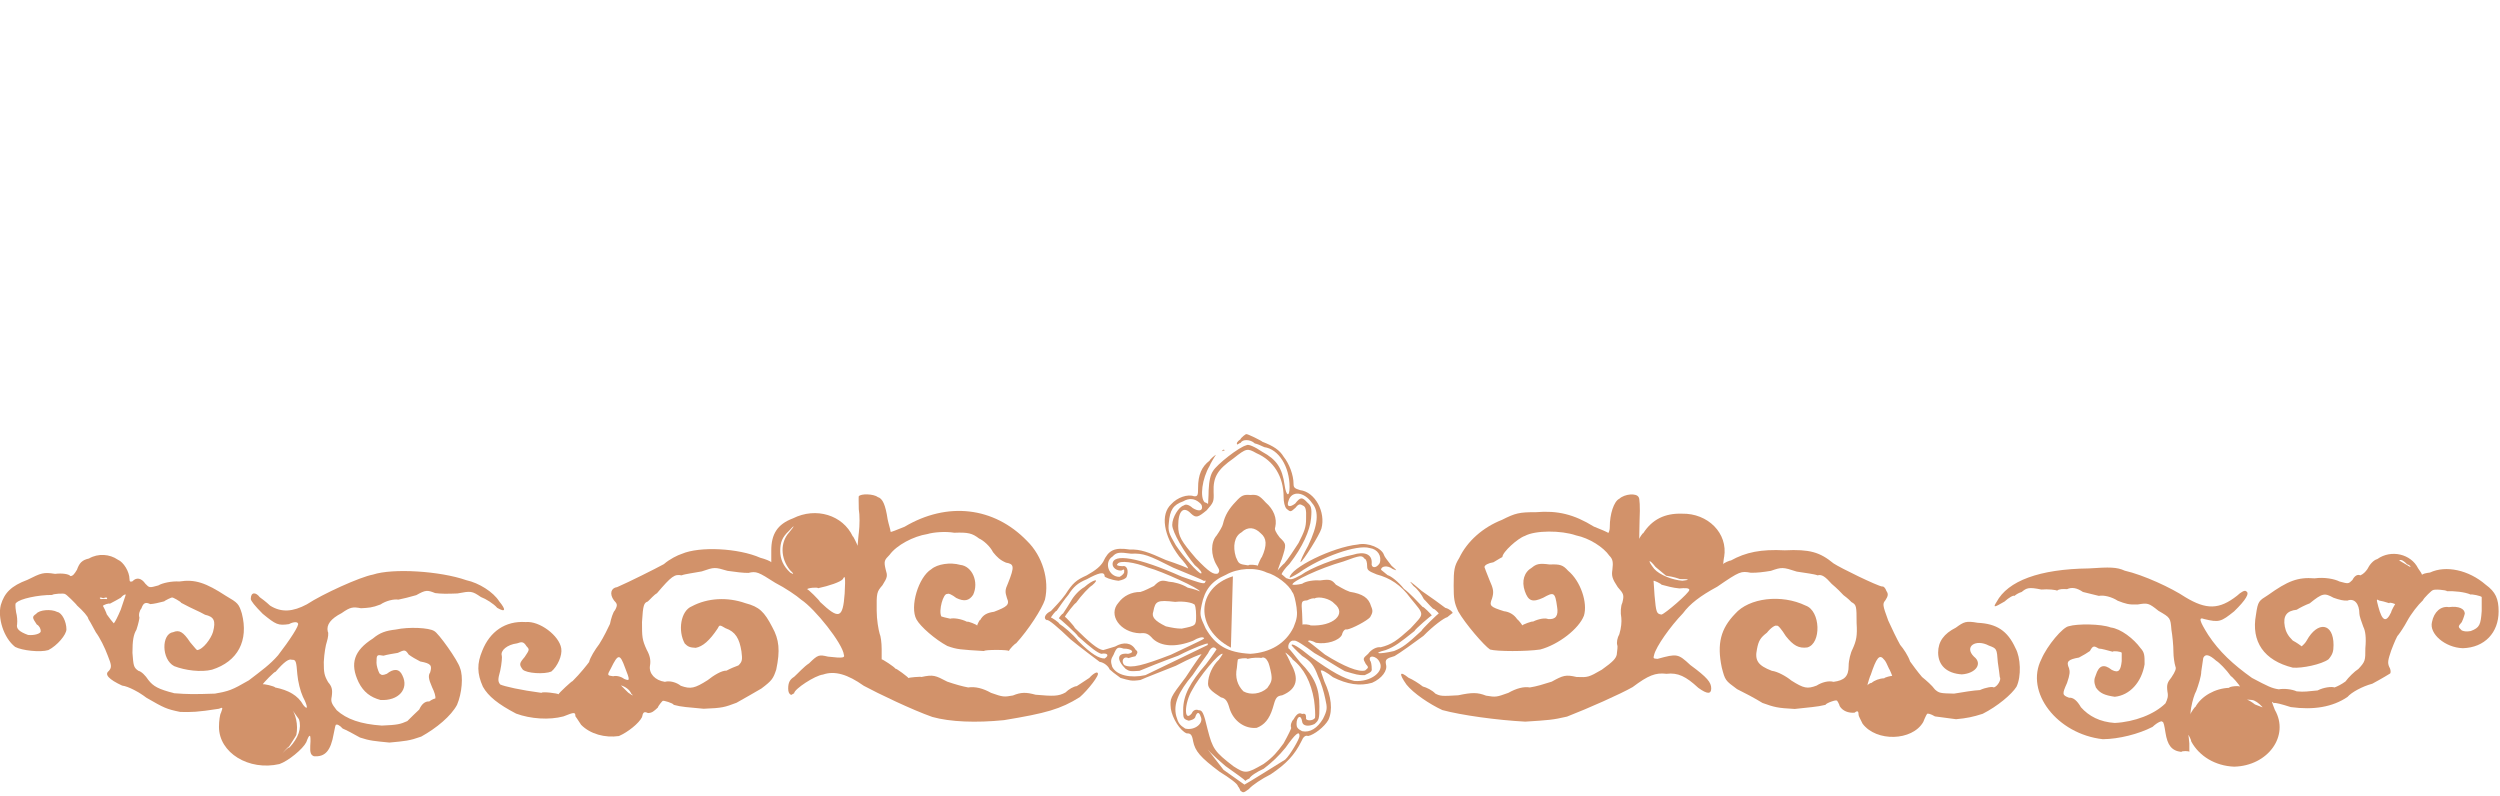
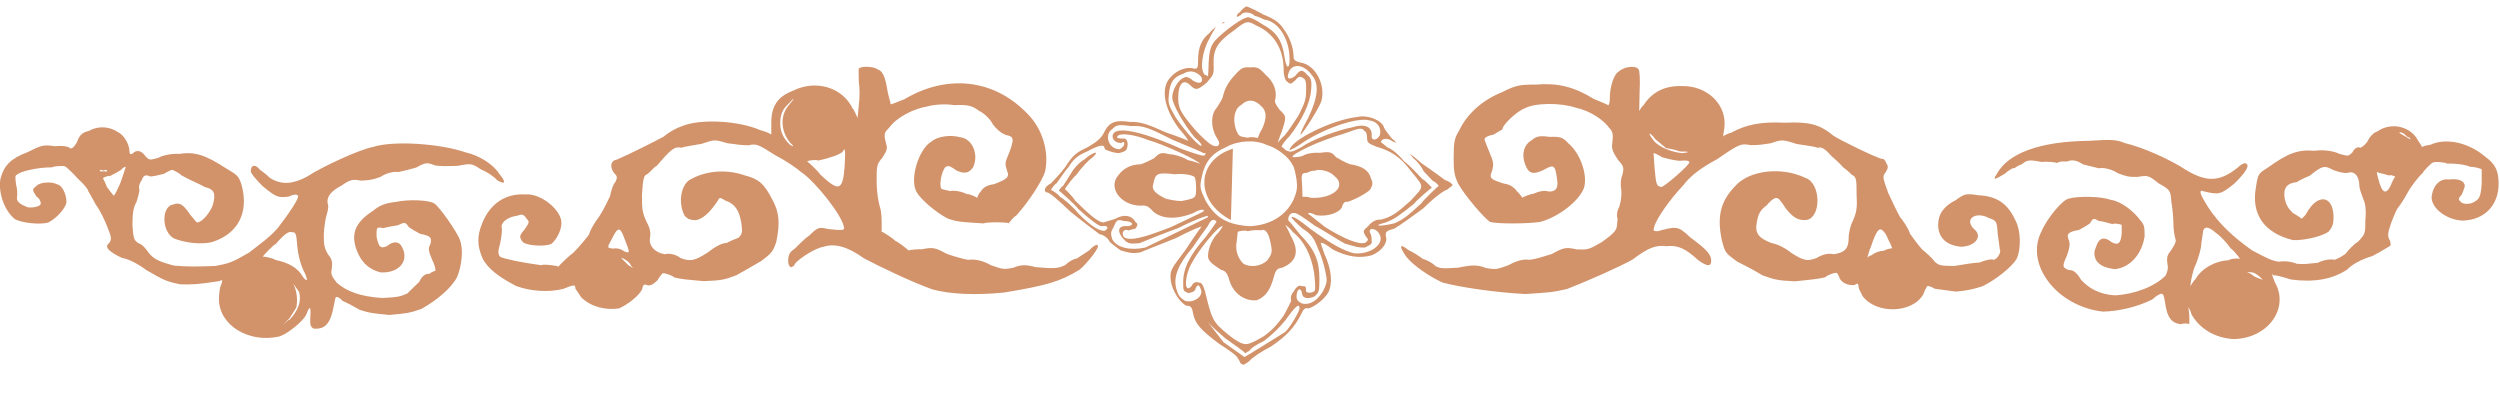
- <svg xmlns="http://www.w3.org/2000/svg" id="flourish" version="1.1" viewBox="0 0 1257 400" width="100%" height="100%">
+ <svg xmlns="http://www.w3.org/2000/svg" id="flourish" version="1.1" viewBox="0 215 1257 200" width="100%" height="100%">
  <g>
    <path d="M623.70 220.89C622.20 221.80 621.40 223.10 622.20 223.51C622.70 223.10 623.70 222.60 623.90 222.58C624.70 220.80 628.70 220.80 630.90 222.95C631.90 223.10 634.20 224.10 635.70 224.83C642.90 225.80 648.40 234.60 648.40 244.84C648.40 250.10 646.70 249.60 645.90 243.91C644.70 235.30 641.90 231.10 634.70 227.19C630.90 224.60 627.40 223.10 626.70 223.89C623.20 224.60 611.70 233.60 609.90 236.85C608.70 238.60 607.90 241.60 607.70 246.53C607.70 249.60 607.40 252.80 607.40 253.49C607.40 253.30 606.70 252.80 605.70 252.55C603.20 250.10 604.40 240.60 608.20 234.23C608.20 233.80 611.40 228.30 611.40 228.78C611.40 228.30 608.20 231.10 608.20 231.60C604.20 234.60 602.40 238.80 602.40 245.22C602.40 249.10 602.20 249.60 600.40 249.54C597.20 248.30 591.90 250.10 588.90 253.49C583.40 258.60 584.90 269.10 592.90 279.80C595.40 282.60 597.40 285.10 597.40 285.90C597.40 285.60 592.20 283.60 586.20 281.58C577.40 277.60 573.40 276.10 568.20 276.32C560.20 275.10 557.40 276.60 554.70 282.42C553.40 284.60 551.20 286.60 546.40 289.29C541.20 291.60 539.40 293.10 535.70 298.86C533.40 302.10 529.90 305.60 528.40 307.23C525.40 308.60 524.40 311.10 526.40 311.83C526.90 311.10 532.20 315.60 538.20 321.41C543.90 326.10 550.70 331.10 552.90 332.78C555.20 333.10 557.40 335.10 557.90 336.54C558.40 337.10 560.90 339.10 563.40 340.86C567.90 342.10 568.70 342.60 573.40 341.90C576.20 340.60 584.20 337.60 591.20 334.75C598.20 331.10 603.90 328.60 604.20 329.03C604.20 328.60 600.70 333.60 596.20 340.49C588.20 351.00 588.20 351.10 588.70 356.36C589.40 361.10 593.40 367.50 596.70 368.76C598.70 368.60 599.40 369.60 599.90 372.71C600.90 377.60 603.40 380.70 613.20 388.02C618.20 391.10 622.40 394.20 622.40 395.26C622.40 395.20 623.20 396.20 623.70 397.60C625.20 398.70 625.20 398.70 627.90 396.76C629.70 394.70 634.40 391.60 638.90 389.33C646.70 384.10 650.90 379.70 654.40 372.61C655.20 370.60 656.40 369.50 657.70 370.08C660.70 369.50 665.90 365.50 667.90 362.00C670.20 357.10 669.40 350.10 665.90 342.65C664.70 339.10 663.70 336.60 664.20 337.19C664.40 336.60 667.20 338.10 670.20 340.49C677.40 344.10 683.70 345.10 689.90 343.30C694.90 341.10 697.70 337.10 696.90 334.19C696.40 331.60 696.90 331.10 701.20 329.87C704.20 328.10 710.40 323.60 715.70 319.72C720.70 314.60 726.20 310.60 727.70 310.32C729.20 309.10 730.40 308.10 730.40 308.26C730.40 307.60 728.70 306.10 726.70 305.63C724.70 304.10 719.20 300.10 714.90 297.17C708.90 292.10 707.70 291.10 710.70 294.64C712.70 296.10 714.90 299.10 715.90 301.22C716.90 302.10 718.90 304.60 720.70 306.19C720.70 305.60 723.40 308.10 723.40 308.54C723.40 308.10 714.70 316.60 714.70 317.19C707.20 324.10 705.20 325.60 700.90 327.34C693.40 329.10 689.70 328.60 696.70 326.87C701.40 325.10 703.90 323.10 711.20 317.28C711.20 316.60 719.90 309.10 719.90 309.48C719.90 309.10 715.40 304.60 715.40 305.26C712.90 302.60 708.70 298.10 705.90 296.05C703.20 292.60 699.40 289.60 697.70 289.19C695.90 287.60 694.40 286.60 694.40 286.46C694.40 284.60 697.70 284.10 700.20 286.08C702.70 287.10 702.70 287.10 699.70 284.49C697.90 282.10 696.20 280.10 695.90 279.14C694.90 275.60 687.90 272.60 682.70 273.78C669.90 275.10 648.70 285.60 648.40 290.51C648.40 290.60 650.70 289.60 653.20 287.96C664.20 280.10 682.40 273.60 688.70 275.56C692.70 276.10 694.90 279.60 693.70 283.17C691.90 286.10 689.20 285.60 689.70 282.99C689.90 278.60 685.90 277.10 680.20 278.95C671.70 280.60 658.90 285.60 654.20 289.10C649.40 291.60 649.20 291.60 646.70 290.69C645.40 289.60 644.40 288.60 644.40 288.82C644.40 288.10 646.20 285.60 648.40 283.46C654.90 275.10 658.70 266.60 659.20 260.63C659.70 255.30 659.20 254.30 657.40 252.74C654.70 249.80 653.90 249.80 651.20 253.21C648.40 255.30 646.70 254.80 647.90 251.71C649.40 246.60 655.70 247.10 659.70 252.93C663.40 257.10 662.70 264.10 657.70 274.43C655.40 278.60 653.70 282.10 653.90 282.71C655.20 282.10 663.40 269.10 664.40 265.80C666.70 257.50 661.20 247.30 653.70 246.44C650.90 245.60 650.40 245.10 650.40 243.34C650.40 238.80 648.20 233.10 645.40 229.63C643.40 226.30 640.40 224.30 634.70 222.11C634.70 221.80 626.70 217.80 626.70 218.35C626.70 217.80 623.70 220.30 623.70 220.89C623.70 220.30 623.70 220.30 623.70 220.89M631.70 227.84C640.40 231.60 645.40 239.60 645.40 249.91C645.40 252.30 645.90 254.80 646.90 255.84C648.90 257.50 648.90 257.50 651.40 255.27C652.90 253.30 653.70 253.30 655.20 254.24C656.40 254.80 656.90 256.10 656.70 260.81C656.70 265.10 655.90 267.10 652.90 273.03C650.90 276.10 647.70 281.10 645.70 283.36C645.70 283.10 642.40 286.60 642.40 286.93C642.40 286.60 644.40 281.10 644.40 281.39C646.90 273.60 646.90 273.60 643.40 270.21C641.40 267.60 640.70 266.10 641.20 265.05C642.20 260.60 640.40 256.10 636.40 252.65C633.20 249.10 632.20 248.60 628.70 248.88C625.20 248.60 624.20 249.10 621.40 252.18C617.90 255.80 615.90 259.10 614.90 263.45C614.70 264.60 613.20 267.10 611.70 269.27C608.70 272.60 608.70 279.10 611.70 284.11C613.20 286.60 613.40 287.10 612.40 288.35C610.20 289.10 607.90 287.60 601.40 280.83C593.90 272.10 592.40 269.60 592.40 264.39C592.40 256.60 595.20 254.30 598.90 258.28C601.40 260.60 602.40 260.10 606.70 256.59C610.20 252.60 610.40 252.30 610.20 247.38C609.90 239.80 612.20 236.10 620.20 230.47C626.70 225.30 627.20 225.30 631.70 227.84C631.70 227.30 631.70 227.30 631.70 227.84M603.20 252.83C603.70 253.30 604.40 253.80 604.40 255.09C604.40 257.00 602.40 257.10 599.70 255.46C597.90 253.80 596.20 253.30 595.20 254.15C592.70 254.80 589.40 260.10 589.40 263.92C589.40 267.60 595.70 278.10 600.70 284.11C603.20 286.10 604.70 288.10 603.90 288.35C602.20 288.10 595.20 280.10 591.20 274.15C587.70 268.10 587.20 267.10 587.70 262.78C588.20 256.50 589.90 253.80 594.90 252.08C597.90 250.30 600.70 250.60 603.20 252.83C603.20 252.30 603.20 252.30 603.20 252.83M633.90 268.14C636.90 270.60 637.20 274.10 634.40 280.26C634.40 279.60 632.40 284.10 632.40 284.49C632.40 284.10 627.70 283.60 627.70 284.30C622.90 283.60 622.90 283.60 621.40 280.08C619.70 274.60 620.70 269.60 624.20 267.68C627.40 264.60 630.90 265.10 633.90 268.14C633.90 267.60 633.90 267.60 633.90 268.14M589.90 285.43C597.70 288.60 604.70 291.60 605.40 292.10C606.40 291.60 606.40 292.10 605.70 293.14C604.70 293.60 601.90 292.60 594.20 289.94C572.20 280.10 559.40 278.10 559.40 283.64C559.40 285.60 561.70 287.10 563.90 286.84C565.20 286.10 565.40 286.10 565.20 287.96C564.90 288.60 563.90 289.60 562.90 290.04C557.40 290.10 554.90 282.60 559.40 279.80C561.40 277.60 562.90 277.60 568.70 278.39C574.90 278.10 577.40 279.10 589.90 285.43C589.90 285.10 589.90 285.10 589.90 285.43M686.20 281.02C686.90 281.10 687.40 282.60 687.40 284.68C687.40 286.60 687.90 287.10 692.20 288.82C698.90 290.60 704.40 294.10 709.20 300.74C716.40 309.60 716.40 308.10 709.20 315.97C702.40 322.10 699.70 324.10 694.20 325.45C692.20 325.10 689.40 326.60 687.90 328.74C685.20 331.10 685.20 331.10 686.70 333.81C688.20 335.60 688.20 335.60 686.40 337.10C683.20 338.10 675.70 335.10 666.20 329.12C661.20 325.10 657.40 322.10 657.70 322.54C657.70 321.60 659.70 322.10 661.70 323.20C667.20 324.10 673.20 322.10 674.70 319.25C675.20 317.10 676.40 316.10 677.20 316.53C679.90 316.10 687.40 312.10 688.90 310.32C690.20 308.10 690.40 307.10 689.40 304.88C688.20 300.60 685.20 298.60 678.70 297.55C675.90 296.60 672.90 294.60 671.70 293.98C669.70 291.60 668.90 291.10 663.90 291.82C660.90 291.60 656.70 292.10 654.70 293.51C652.20 294.10 650.70 294.10 649.90 293.98C648.90 292.60 663.70 285.60 675.40 282.33C684.20 279.10 684.70 279.10 686.20 281.02C686.20 280.60 686.20 280.60 686.20 281.02M577.40 285.43C583.90 287.10 603.70 296.10 603.20 297.36C602.90 297.10 600.20 296.10 597.20 295.48C594.20 293.60 590.20 292.60 587.70 292.48C584.20 291.60 583.20 291.60 580.20 294.64C578.20 295.60 575.40 297.10 573.40 297.64C568.90 297.60 564.90 299.60 562.40 303.00C556.90 309.10 563.20 318.10 573.20 318.41C576.20 318.10 577.40 318.60 579.70 321.22C583.90 325.10 591.20 325.60 599.90 322.16C602.40 320.60 604.70 320.10 605.20 320.66C606.20 321.10 604.70 321.60 588.70 329.21C574.70 334.60 568.90 336.10 565.40 334.47C563.40 332.60 564.90 329.60 567.40 330.90C568.40 330.60 569.90 330.10 570.90 329.96C572.20 328.10 572.20 327.60 570.90 326.58C568.90 323.10 564.90 322.60 560.70 325.07C558.70 325.60 555.90 326.60 554.70 326.87C551.90 326.60 547.40 322.60 540.40 315.69C540.40 315.10 535.40 309.60 535.40 310.23C535.40 309.60 540.90 302.60 540.90 303.28C543.90 299.10 547.70 295.10 549.20 294.26C553.40 290.60 549.90 291.10 545.20 295.20C542.70 296.60 539.90 299.60 538.40 302.35C537.40 304.10 535.40 307.10 534.40 308.63C534.40 308.10 532.40 310.60 532.40 310.89C532.40 310.60 541.90 319.10 541.90 319.82C548.90 326.10 551.70 328.10 553.70 328.74C556.90 328.10 557.90 329.60 555.40 331.09C552.70 331.10 548.90 329.10 542.20 322.35C539.20 318.60 534.90 315.10 532.70 313.70C532.70 313.10 528.40 310.10 528.40 310.61C528.40 310.10 531.20 306.60 531.20 307.23C532.70 305.10 535.40 301.10 537.20 299.05C539.70 295.10 541.90 293.10 546.40 291.26C552.20 288.10 555.40 287.10 555.40 289.76C555.20 290.10 558.40 291.60 562.40 292.01C564.40 291.60 565.70 291.10 566.40 290.23C567.70 287.10 566.70 284.10 564.40 284.68C561.70 284.60 561.20 284.10 561.90 283.55C562.90 281.60 570.40 282.60 577.40 285.43C577.40 285.10 577.40 285.10 577.40 285.43M636.90 287.87C641.70 289.10 648.20 294.10 649.70 297.64C650.70 298.60 651.40 302.10 651.90 305.35C652.40 309.10 652.20 311.10 650.40 315.40C646.40 323.60 638.70 328.10 628.70 328.74C617.20 328.10 611.20 324.60 606.20 315.97C603.20 309.60 603.20 309.10 604.20 304.13C605.70 296.60 609.20 292.10 616.40 289.01C622.40 285.60 631.20 285.10 636.90 287.87C636.90 287.60 636.90 287.60 636.90 287.87M670.90 303.47C677.40 308.60 670.40 315.10 658.90 314.46C658.90 314.10 654.90 313.60 654.90 314.18C654.90 313.60 654.70 308.10 654.70 308.35C654.20 302.10 654.40 302.10 657.20 301.88C658.70 301.10 660.40 300.60 660.90 300.93C663.20 299.60 668.90 301.10 670.90 303.47C670.90 303.10 670.90 303.10 670.90 303.47M600.20 303.75C600.90 303.60 601.40 306.10 601.40 309.48C601.40 314.60 601.40 314.60 594.20 316.06C591.70 316.10 589.20 315.60 586.20 314.93C580.40 312.10 578.90 310.10 579.90 307.41C580.90 302.10 581.90 301.60 590.90 302.63C595.20 302.10 599.40 303.10 600.20 303.75C600.20 303.10 600.20 303.10 600.20 303.75M660.90 328.37C665.90 331.10 672.70 335.60 676.20 337.47C681.70 339.10 683.20 339.60 686.20 339.46C689.20 338.10 689.90 337.60 689.70 336.25C689.70 334.60 689.40 332.60 688.90 332.22C687.70 329.10 692.20 329.60 693.70 332.97C696.20 337.60 689.20 343.10 680.90 342.37C675.70 341.10 669.90 338.10 658.70 329.96C653.40 325.60 649.40 323.10 649.40 324.42C649.40 324.60 651.70 327.10 654.70 329.78C659.20 332.60 660.70 334.60 662.70 340.02C664.20 343.10 665.70 348.00 666.40 351.57C667.40 356.00 667.40 357.00 665.20 361.43C662.40 366.10 658.70 368.50 654.70 367.64C652.40 366.50 651.90 365.60 651.90 364.06C651.90 360.10 654.20 359.10 654.70 362.75C654.90 365.00 657.70 365.50 660.90 364.06C663.20 362.10 663.40 361.50 663.40 355.24C663.40 346.10 661.20 340.60 653.70 332.97C650.90 329.60 648.40 326.10 647.90 326.11C647.20 324.10 648.90 321.60 650.70 322.16C651.40 321.60 655.90 324.60 660.90 328.37C660.90 328.10 660.90 328.10 660.90 328.37M607.20 324.32C604.70 325.60 579.70 337.60 575.90 339.46C568.40 341.10 561.40 339.60 559.20 335.22C558.40 332.60 558.40 331.60 559.90 329.21C561.40 325.60 561.90 325.10 564.90 326.11C569.20 326.10 570.90 328.10 567.20 328.74C561.70 328.10 561.20 331.60 565.90 336.25C567.90 337.60 568.40 337.60 572.90 337.29C575.70 336.10 584.40 332.60 592.40 329.68C600.40 325.60 607.20 323.10 607.20 323.66C607.40 323.10 607.40 323.60 607.20 324.32C607.20 323.60 607.20 323.60 607.20 324.32M611.70 326.49C611.90 326.10 609.70 329.60 606.40 333.91C598.40 343.10 594.90 349.60 594.90 356.93C594.90 361.10 594.90 361.50 597.70 362.37C599.40 362.00 600.40 361.60 600.90 360.77C601.70 358.00 602.90 357.60 603.70 360.31C605.40 363.60 600.70 367.50 595.90 366.32C593.20 364.60 592.40 363.60 591.40 360.02C589.90 354.00 592.40 348.00 599.70 339.36C603.20 334.10 606.70 329.60 607.40 328.46C608.70 325.60 610.20 324.60 611.70 326.49C611.70 326.10 611.70 326.10 611.70 326.49M612.90 331.65C609.70 334.60 607.40 339.60 607.40 343.77C607.40 346.10 609.20 347.60 613.90 350.63C616.20 351.10 617.20 352.50 618.20 356.17C620.20 362.60 625.90 366.60 631.90 365.95C635.70 364.50 638.20 361.60 639.90 356.17C641.40 350.60 641.90 350.00 644.70 349.59C652.20 346.50 653.40 341.10 648.90 333.44C648.90 333.10 646.20 327.60 646.20 328.27C646.20 327.60 649.90 331.10 649.90 331.56C655.70 336.10 659.20 343.10 660.70 351.95C661.20 355.50 661.40 359.60 661.20 360.96C660.20 362.60 656.20 362.60 656.70 360.87C656.70 359.10 656.20 358.60 654.70 358.99C653.20 358.10 651.90 359.00 650.40 361.71C649.40 362.60 648.70 364.60 649.20 365.95C649.40 366.10 647.70 369.60 645.40 373.74C642.20 378.10 640.20 380.60 635.40 384.08C626.70 389.10 626.20 389.10 620.20 385.30C610.70 378.00 609.70 376.50 607.20 366.79C605.20 358.10 604.40 357.00 602.70 357.11C601.40 356.50 599.90 357.00 599.20 358.71C595.20 363.50 595.40 353.60 599.40 346.97C602.70 340.60 612.90 328.10 614.70 328.74C615.20 328.10 614.40 329.60 612.90 331.65C612.90 331.10 612.90 331.10 612.90 331.65M637.40 332.50C637.90 333.10 638.70 336.10 639.20 338.88C639.70 342.10 639.20 343.10 637.20 345.93C633.90 349.00 628.70 349.60 625.20 347.62C622.20 344.60 620.90 340.60 621.90 335.78C621.90 335.10 622.40 331.10 622.40 331.65C622.40 331.10 627.20 330.60 627.20 331.28C629.70 330.60 632.90 330.60 634.20 330.81C635.40 330.10 636.70 331.10 637.40 332.50C637.40 332.10 637.40 332.10 637.40 332.50M605.20 374.21C606.20 376.10 609.70 379.70 616.20 385.20C621.20 388.70 625.90 392.10 626.20 392.63C626.70 392.10 627.70 391.60 628.20 391.41C628.70 390.20 631.90 388.10 635.40 386.52C639.70 383.20 642.90 380.20 646.40 375.90C651.20 369.10 653.40 367.10 653.40 370.08C653.40 371.50 648.70 379.60 646.20 381.92C643.40 383.70 626.70 394.10 625.70 394.51C625.20 394.10 620.40 390.70 615.20 387.08">
        </path>
    <path d="M619.90 289.76C601.20 295.60 600.70 316.10 618.90 325.64">
        </path>
    <path d="M615.20 226.06C613.90 227.10 613.90 227.10 615.90 226.34">
        </path>
    <path d="M431.80 249.54C431.70 249.30 431.70 252.30 431.80 256.03C432.30 259.00 432.30 264.10 431.80 268.14C431.80 267.60 431.20 274.10 431.20 274.43C431.20 274.10 428.80 269.10 428.80 269.74C423.80 259.00 410.30 254.80 398.70 260.63C390.80 263.60 387.80 268.60 387.80 276.79C387.80 279.60 387.80 282.10 387.80 282.71C387.30 282.10 384.80 281.10 382.30 280.45C371.30 275.60 351.80 274.60 342.80 278.48C340.80 279.10 336.70 281.10 333.80 283.64C329.30 286.10 316.30 292.60 310.30 295.20C307.20 295.60 306.30 298.60 308.70 301.88C310.30 303.60 310.70 304.10 309.20 306.85C308.30 307.60 307.20 311.10 306.70 313.70C305.80 315.60 303.70 320.10 301.30 323.85C299.20 326.60 296.70 330.60 296.20 332.87C295.30 334.10 291.80 338.60 287.80 342.55C287.80 342.10 280.80 348.60 280.80 349.12C280.80 348.60 272.30 347.60 272.30 348.37C261.80 347.00 253.50 345.10 251.50 344.15C250.30 342.60 250.30 341.60 251.50 337.29C252.30 333.60 252.50 330.10 252.30 329.68C251.50 327.10 255.00 324.10 260.00 323.48C262.30 322.60 263.30 322.60 264.70 324.88C266.30 326.60 266.30 326.60 263.80 330.34C261.00 333.60 261.00 334.10 262.80 336.63C264.80 338.60 273.70 339.10 277.20 337.66C280.30 335.10 282.80 329.60 282.20 326.01C281.20 319.60 271.30 312.10 264.30 312.77C254.00 312.10 246.30 317.60 242.50 327.15C239.80 333.60 239.80 338.60 242.80 345.28C245.50 350.10 250.50 354.10 259.50 358.80C266.80 361.50 276.20 362.10 283.30 360.21C288.80 358.00 289.30 358.00 289.30 360.12C289.30 360.10 290.70 362.10 292.20 364.45C296.80 369.10 304.20 371.10 311.20 370.08C315.80 368.10 321.30 363.60 322.80 360.59C323.30 358.10 323.80 357.60 325.80 358.52C327.80 358.50 328.80 357.60 330.80 355.71C330.80 355.10 333.30 352.00 333.30 352.42C333.30 352.00 338.70 353.60 338.70 354.39C342.70 355.50 345.80 355.60 353.80 356.36C363.30 356.00 364.30 355.60 370.30 353.36C374.30 351.10 379.80 348.00 382.80 346.21C388.30 342.10 388.80 341.10 390.30 336.63C392.30 327.10 391.80 321.60 388.30 315.31C384.30 307.60 381.80 305.10 374.80 303.28C365.80 300.10 355.80 300.60 347.80 304.88C342.30 307.10 340.70 317.10 344.30 323.57C345.80 325.10 346.80 325.60 349.80 325.73C353.30 325.10 356.80 322.10 360.80 316.06C361.80 314.10 361.80 314.10 364.80 315.87C369.80 317.60 371.80 321.10 372.80 327.52C373.30 331.60 373.30 332.60 371.30 334.56C369.80 335.10 367.30 336.10 365.30 337.19C362.80 337.10 358.80 339.60 355.80 341.99C349.30 346.10 347.30 346.60 342.30 344.81C340.20 343.10 336.70 342.10 334.30 342.83C329.30 342.10 326.20 338.60 326.80 334.75C327.30 332.10 326.80 329.60 325.20 326.77C322.80 321.60 322.80 320.10 322.80 312.77C323.30 304.10 323.80 303.10 325.70 302.44C327.20 301.10 328.80 299.10 330.30 298.30C337.70 289.60 339.20 288.60 342.70 289.29C344.30 288.60 348.80 288.10 352.80 287.31C359.30 285.10 359.30 285.10 365.80 287.02C369.80 287.60 373.80 288.10 376.30 288.06C380.30 287.10 381.30 287.60 389.80 293.04C394.80 295.60 400.70 299.60 402.80 301.50C409.80 306.10 423.70 323.60 424.30 329.21C424.80 330.60 424.30 331.10 416.30 330.15C411.80 329.10 411.30 329.10 406.80 333.53C404.30 335.10 401.20 338.60 399.30 340.30C397.20 341.60 396.30 343.10 396.30 346.21C396.30 348.00 396.80 349.00 397.80 349.41C398.70 349.00 399.30 348.50 399.30 348.56C399.30 346.50 409.80 339.60 413.80 339.17C419.70 337.10 426.30 339.10 434.30 344.81C441.30 348.60 458.80 357.00 468.80 360.49C477.80 363.00 490.80 363.50 504.80 362.09C525.90 358.60 533.20 356.60 542.90 350.53C546.90 347.10 553.20 339.10 551.90 338.41C551.70 337.60 549.70 338.60 547.70 340.86C545.70 342.10 542.90 344.10 541.40 344.99C539.90 345.10 537.40 346.50 535.70 348.19C532.20 350.10 529.70 350.10 520.70 349.31C515.90 348.00 513.40 348.00 509.30 349.69C504.80 350.50 504.30 350.50 498.30 348.37C494.30 346.10 490.30 345.10 486.80 345.65C483.80 345.10 480.30 344.10 476.30 342.74C470.30 339.60 469.30 339.10 463.30 340.39C463.30 340.10 456.80 340.60 456.80 340.96C456.80 340.60 450.20 335.60 450.20 336.25C450.20 335.60 443.30 331.10 443.30 331.56C443.30 331.10 443.30 326.10 443.30 326.39C443.30 323.10 442.80 319.60 442.30 318.69C441.70 316.60 440.80 311.60 440.80 307.13C440.70 298.10 440.80 297.60 443.70 294.26C446.30 290.10 446.30 289.60 445.30 286.27C444.30 282.10 444.70 281.60 447.30 278.95C450.80 274.10 459.30 269.60 466.30 268.52C469.30 267.60 475.30 267.10 479.80 267.86C486.80 267.60 488.80 268.10 492.30 270.77C494.30 271.60 497.80 274.60 499.30 277.64C501.30 280.10 502.80 281.60 505.80 282.89C509.80 283.60 510.30 284.60 506.80 293.32C505.30 296.60 505.30 297.60 506.30 300.74C507.80 304.10 506.30 305.10 499.80 307.60C496.30 308.10 494.30 309.10 492.80 311.83C492.80 311.10 491.30 314.10 491.30 314.56C491.30 314.10 486.30 312.10 486.30 312.67C483.30 311.10 479.30 310.60 477.80 311.08C475.30 310.60 473.80 310.10 473.30 309.95C471.80 307.10 474.30 298.10 476.30 298.67C476.80 298.10 478.80 299.10 480.80 300.65C484.80 302.60 487.30 302.10 489.30 299.05C492.30 292.60 488.80 284.60 482.80 284.02C477.80 282.60 471.30 283.60 468.30 286.18C461.80 290.10 457.30 305.10 460.80 311.45C462.80 315.10 470.30 321.60 476.30 324.79C481.30 326.60 482.80 326.60 494.80 327.34C494.80 326.60 507.30 326.60 507.30 327.34C507.30 326.60 510.80 323.10 510.80 323.57C517.20 316.60 523.90 306.10 525.40 301.50C527.70 291.60 524.20 279.60 516.40 271.99C499.80 254.80 476.30 252.10 454.80 264.86C450.30 266.60 448.20 267.60 447.80 267.39C447.70 266.10 446.80 263.60 446.30 261.09C445.20 253.80 443.80 250.60 441.30 249.91C439.30 248.30 432.80 248.10 431.80 249.54C431.80 249.10 431.80 249.10 431.80 249.54M396.80 267.68C392.30 272.60 392.30 280.60 397.20 286.65C399.30 288.60 399.30 289.10 397.30 287.87C393.80 284.60 392.30 281.10 392.30 277.07C392.30 272.60 393.30 270.10 396.70 266.92C399.70 263.50 399.80 264.10 396.80 267.68C396.80 267.10 396.80 267.10 396.80 267.68M424.70 298.39C423.80 311.10 421.80 311.60 412.30 302.63C412.30 302.10 405.80 295.60 405.80 296.33C405.80 295.60 411.30 295.10 411.30 295.76C416.80 294.60 422.70 292.60 423.80 291.16C424.80 289.10 425.20 289.60 424.70 298.39C424.70 298.10 424.70 298.10 424.70 298.39M314.30 335.78C316.80 342.10 316.80 342.60 313.80 341.33C312.20 340.10 309.80 339.60 308.30 340.02C305.20 339.60 305.20 339.60 307.20 335.97C310.80 328.60 311.70 328.60 314.30 335.78C314.30 335.10 314.30 335.10 314.30 335.78M312.20 344.62C314.30 345.10 316.80 347.00 317.30 348.65C318.80 350.10 318.30 350.00 315.80 348.19">
        </path>
    <path d="M814.20 250.77C811.40 252.10 809.40 258.60 809.40 264.86C809.40 266.10 809.20 267.10 808.70 267.96C808.20 267.60 804.90 266.10 801.40 264.77C791.40 258.60 783.20 256.60 772.20 257.53C763.90 257.50 761.90 258.00 755.20 261.38C745.70 265.10 737.70 272.10 733.70 280.55C731.20 284.60 730.90 286.60 730.90 294.45C730.90 301.10 731.20 303.10 733.20 307.41C736.70 313.60 746.20 324.60 749.20 326.58C752.70 327.60 767.40 327.60 774.40 326.58C783.70 324.10 793.90 316.10 796.40 309.57C798.40 303.10 794.70 292.10 788.40 286.93C785.90 284.10 784.40 283.60 779.20 283.83C773.90 283.10 772.40 283.60 770.20 285.43C766.40 287.60 764.90 292.10 766.70 297.27C768.40 302.10 770.40 303.10 775.90 300.55C781.20 297.60 781.90 297.60 782.90 305.07C783.70 309.60 782.20 311.60 778.40 311.26C776.90 310.60 773.70 311.10 770.70 312.58C770.70 312.10 765.40 314.10 765.40 314.46C765.40 314.10 762.90 311.10 762.90 311.45C761.40 309.10 758.90 307.60 756.20 307.32C749.20 305.10 748.70 304.60 750.20 300.93C751.20 297.60 750.90 296.10 748.90 291.63C747.40 288.10 746.40 285.10 746.40 285.15C746.40 284.10 748.40 283.10 750.90 282.71C753.40 281.10 755.40 280.10 755.40 280.08C755.40 277.60 763.20 270.60 766.70 269.46C771.90 266.60 784.90 266.60 792.40 269.18C799.20 270.60 806.20 275.10 809.20 279.42C810.90 281.10 811.20 282.60 810.70 286.55C810.20 289.60 810.70 291.10 813.40 295.20C816.40 298.60 816.70 299.10 815.70 303.10C814.90 304.60 814.70 308.10 815.20 310.61C815.40 312.60 815.20 315.60 814.20 318.88C813.20 320.60 812.70 323.10 813.20 324.51C813.40 324.60 813.20 327.10 812.90 329.21C812.40 331.10 811.20 332.60 805.40 336.72C798.70 340.60 798.40 340.60 792.70 340.39C787.20 339.10 785.90 339.60 780.20 342.74C775.90 344.10 772.70 345.10 769.20 345.65C766.20 345.10 762.40 346.10 758.40 348.37C752.40 350.50 752.20 350.60 747.20 349.78C742.90 348.10 740.20 348.10 733.20 349.59C724.90 350.10 724.20 350.00 721.70 348.75C720.20 347.10 717.20 345.60 715.40 345.18C713.40 343.60 710.20 341.60 708.20 340.77C703.70 337.10 703.20 338.60 707.20 344.24C710.70 348.60 718.70 354.00 725.20 357.02C734.70 359.60 752.70 362.10 766.90 362.84C778.40 362.10 780.70 362.00 787.90 360.31C798.70 356.10 814.70 349.00 820.90 345.46C828.70 339.60 832.40 338.10 837.90 338.79C843.70 338.10 847.70 340.10 853.90 345.84C858.40 349.10 860.40 349.10 860.40 346.12C860.40 343.10 858.40 340.60 849.90 334.38C843.70 328.60 843.20 328.60 833.40 331.28C831.20 331.10 831.20 331.10 831.70 329.21C832.70 325.10 839.70 315.10 846.20 308.35C849.70 303.60 854.90 299.60 863.40 295.01C874.90 287.10 875.40 287.10 880.20 287.96C883.20 288.10 886.90 287.60 890.40 287.02C895.90 285.10 896.40 285.10 903.40 287.40C907.70 288.10 912.20 288.60 913.90 289.29C916.00 288.60 917.90 290.10 921.00 293.60C923.40 295.60 925.90 298.10 926.90 299.24C927.40 299.60 929.40 301.10 930.90 302.72C933.40 304.10 933.50 304.60 933.50 313.33C933.90 319.60 933.40 322.10 931.50 326.30C930.50 328.10 929.50 332.10 929.50 334.75C929.50 340.10 927.40 342.10 921.90 342.83C919.40 342.10 915.90 343.10 913.40 344.71C908.70 346.50 906.90 346.10 900.70 342.18C898.20 340.10 893.70 337.60 890.90 337.29C883.90 334.60 882.20 332.10 883.40 326.39C884.20 322.10 885.20 320.60 888.40 318.13C890.40 315.60 892.70 314.10 893.40 314.65C893.90 314.10 895.90 316.60 897.90 319.82C901.70 324.60 904.40 326.10 908.70 325.54C915.90 323.60 915.40 307.10 907.90 304.50C895.70 298.60 879.40 300.60 872.40 308.63C865.20 316.10 863.20 323.60 865.70 335.60C867.40 342.10 867.40 342.10 873.40 346.50C876.70 348.10 882.40 351.10 886.20 353.45C892.20 355.60 893.70 356.00 902.40 356.46C909.70 355.60 913.40 355.50 917.90 354.39C917.90 353.60 923.50 351.60 923.50 352.33C923.50 351.60 925.00 354.50 925.00 355.05C926.50 357.50 929.40 358.60 932.50 358.33C934.00 357.10 934.50 357.60 934.50 359.46C934.50 360.00 935.40 361.60 936.50 363.87C943.40 373.10 961.50 372.60 967.00 363.03C968.00 360.50 969.00 358.60 969.00 358.99C969.00 358.50 970.90 359.00 972.90 360.21C974.90 360.50 979.50 361.10 983.50 361.62C989.00 361.10 991.90 360.50 996.90 358.90C1004.40 355.10 1011.50 349.10 1013.90 345.28C1016.40 340.10 1016.00 330.60 1013.40 325.92C1009.40 317.10 1003.90 313.60 994.40 313.14C988.50 312.10 987.50 312.60 983.40 315.59C977.40 318.60 974.50 322.60 974.50 328.09C974.50 334.60 978.90 338.60 986.40 339.08C993.50 338.60 997.00 333.60 992.50 330.15C987.40 325.10 993.40 321.10 1000.00 324.60C1004.00 326.10 1004.00 326.10 1004.50 332.97C1005.00 336.10 1005.40 339.60 1005.50 340.49C1006.40 341.60 1004.40 345.10 1002.50 345.65C1001.90 345.10 998.50 345.60 995.50 346.97C992.50 347.10 986.90 348.00 982.50 348.75C975.50 348.60 975.00 348.50 972.90 346.68C971.40 344.60 968.50 342.10 966.40 340.39C964.00 337.60 961.50 334.10 960.40 332.59C959.40 329.60 957.00 326.10 955.40 324.23C953.90 321.60 951.00 315.60 949.40 312.01C946.50 304.10 946.50 303.60 948.00 301.78C949.40 299.60 949.50 298.60 948.50 297.17C948.00 295.60 946.90 294.60 946.40 294.92C943.90 294.60 925.40 285.60 921.90 283.27C915.00 277.60 909.90 276.10 897.40 276.70C885.40 276.10 877.90 277.60 870.20 281.86C870.20 281.60 866.40 283.10 866.40 283.74C866.40 283.10 866.90 279.60 866.90 280.08C868.90 268.10 858.70 258.00 845.70 258.28C837.20 258.00 830.70 261.10 826.20 268.14C826.20 267.60 824.20 270.60 824.20 270.96C824.20 270.60 824.40 260.60 824.40 261.00C824.70 255.30 824.40 250.10 823.90 250.01C822.90 247.80 816.90 248.30 814.20 250.77C814.20 250.30 814.20 250.30 814.20 250.77M837.70 289.47C838.70 289.60 841.90 290.10 844.70 291.16C849.70 291.10 849.70 291.60 845.90 292.01C840.90 291.60 834.40 289.10 831.70 285.99C828.20 281.60 828.90 280.60 832.40 285.05C834.20 286.60 836.70 288.60 837.70 289.47C837.70 289.10 837.70 289.10 837.70 289.47M844.40 295.86C847.20 295.60 849.40 295.60 849.40 296.61C849.40 298.10 837.20 308.60 835.40 309.01C832.90 308.60 832.70 308.10 831.90 299.33C831.90 299.10 831.40 291.60 831.40 292.10C831.40 291.60 835.40 293.60 835.40 293.98C837.70 294.60 841.20 295.60 844.40 295.86C844.40 295.60 844.40 295.60 844.40 295.86M947.40 331.75C947.90 332.10 948.90 334.10 949.90 336.44C949.90 336.10 951.40 339.60 951.40 339.92C951.40 339.60 947.40 340.60 947.40 341.05C945.00 341.10 942.40 342.10 941.00 343.40C941.00 343.10 938.90 344.10 938.90 344.81C938.90 344.10 940.50 339.10 940.50 339.64C943.50 330.60 945.00 328.60 947.40 331.75C947.40 331.10 947.40 331.10 947.40 331.75M952.40 344.43">
        </path>
    <path d="M44.70 280.83C41.20 281.60 39.90 283.10 38.70 286.46C37.40 288.60 36.70 289.60 35.40 289.66C34.70 288.60 31.20 288.10 27.70 288.54C21.80 287.60 20.70 288.10 13.80 291.54C5.60 294.60 2.20 298.10 0.40 304.22C-1.20 310.60 1.70 320.60 7.60 325.26C11.10 327.10 20.20 328.10 24.30 326.87C28.80 324.60 33.40 319.10 33.40 316.44C33.40 312.60 31.20 308.10 28.80 307.70C25.80 306.10 19.70 306.60 18.20 308.63C16.00 310.10 16.20 310.60 18.50 314.00C19.70 314.60 20.50 316.10 20.50 317.38C20.50 318.60 17.20 319.60 14.10 319.25C9.60 317.60 8.10 316.10 8.60 313.90C8.80 312.10 8.60 309.60 8.10 307.88C7.60 304.60 7.60 303.10 8.30 303.00C10.10 301.10 19.00 299.10 26.30 299.14C26.30 298.60 32.70 298.10 32.70 298.77C32.70 298.10 38.70 304.10 38.70 304.41C41.70 307.10 44.40 310.10 44.40 311.17C44.40 311.10 46.20 314.10 48.20 317.94C50.20 320.60 52.70 325.60 54.20 329.68C56.20 334.60 56.20 335.60 54.70 337.38C52.40 339.10 54.70 341.60 61.40 344.71C64.60 345.10 70.10 348.10 73.60 350.81C82.60 356.00 83.60 356.50 90.60 357.96C96.10 358.10 99.10 358.10 110.10 356.36C112.10 355.50 112.10 355.60 111.10 358.43C110.60 359.10 110.10 362.50 110.10 365.48C110.10 378.50 125.10 387.70 140.50 384.17C145.00 382.60 152.30 376.60 154.00 373.18C154.80 371.00 155.50 369.50 155.80 370.08C156.00 369.50 156.30 371.60 156.00 374.96C155.80 378.50 156.30 379.60 157.80 380.23C163.50 380.70 166.30 377.50 167.80 368.86C168.30 366.00 168.80 364.00 169.00 364.45C169.30 364.00 170.80 364.60 172.30 366.32C174.00 367.00 177.80 369.00 181.00 370.83C186.00 372.50 188.30 372.60 195.80 373.36C203.80 372.60 205.80 372.50 211.80 370.36C219.50 366.10 226.80 360.00 229.80 354.39C232.30 348.50 233.00 340.10 231.30 335.88C230.30 332.10 220.30 318.10 218.30 317.28C215.80 315.60 205.50 315.10 199.00 316.53C194.00 317.10 191.00 318.10 187.50 321.04C178.00 327.10 175.80 333.60 180.30 343.02C182.80 348.00 186.30 350.60 191.30 351.95C200.30 352.50 205.80 346.50 202.30 339.55C200.80 336.10 197.80 336.10 194.50 338.79C192.30 339.60 192.00 339.60 190.80 338.60C190.00 337.10 189.30 334.60 189.30 333.25C189.30 329.10 189.50 329.10 192.80 329.68C194.80 329.10 198.00 328.60 200.00 328.27C203.50 326.60 203.80 326.60 205.50 329.12C206.80 330.10 209.30 331.60 211.30 332.59C216.80 333.60 217.30 334.60 216.30 338.04C215.30 339.60 215.30 341.10 217.30 345.65C218.30 347.60 219.30 350.50 218.80 351.28C218.80 351.10 217.30 351.60 215.80 352.70C213.80 352.50 212.00 354.00 210.80 356.74C209.30 358.10 206.80 360.60 204.80 362.56C201.30 364.10 200.00 364.50 192.00 364.82C181.30 364.10 174.30 361.60 169.30 357.11C166.50 353.60 166.30 352.60 166.80 350.16C167.30 346.60 166.80 345.10 165.00 343.02C163.00 339.60 162.80 338.10 162.80 332.87C163.00 328.60 163.80 324.10 164.30 322.82C165.00 320.60 165.30 318.10 164.80 317.56C164.00 314.10 166.30 311.10 171.80 308.26C176.30 305.10 177.50 305.10 181.50 305.82C185.30 305.60 187.00 305.60 191.30 303.94C194.00 302.10 198.00 301.10 200.30 301.50C202.30 301.10 206.50 300.10 209.30 299.24C214.00 296.60 214.80 296.60 218.80 298.20C221.80 298.60 224.80 298.60 230.00 298.39C236.80 297.10 237.30 297.10 241.80 300.18C244.30 301.10 248.30 303.60 250.00 305.63C254.30 308.10 254.50 306.60 251.00 302.35C248.00 297.60 240.80 293.10 234.50 291.73C221.30 287.10 197.50 285.60 187.50 288.91C181.00 290.10 162.30 298.60 154.30 303.85C147.30 307.60 141.50 308.10 135.80 304.50C133.80 302.60 131.10 300.60 130.60 300.27C128.60 297.60 126.10 297.60 126.10 301.12C126.10 302.10 128.10 304.60 132.10 308.63C138.80 314.10 139.80 314.60 145.30 313.81C147.50 312.60 149.50 312.60 149.80 313.42C150.80 314.10 145.50 322.10 139.80 329.49C135.80 334.10 131.60 337.10 125.10 342.08C116.60 347.00 115.10 347.50 108.10 348.75C97.60 349.10 94.60 349.10 87.60 348.56C79.60 346.50 77.10 345.10 74.60 341.90C73.10 339.60 71.10 337.60 69.60 337.29C67.10 335.60 67.10 334.60 66.60 328.27C66.60 322.10 67.10 319.10 68.60 316.62C69.60 313.60 70.10 311.10 70.10 310.51C69.60 309.10 70.10 307.10 71.10 305.91C72.10 303.10 73.10 302.60 75.60 303.75C77.60 303.60 79.60 303.10 82.60 302.35C82.60 302.10 86.60 300.10 86.60 300.46C86.60 300.10 91.10 302.60 91.10 303.10C97.60 306.60 99.60 307.10 103.10 309.10C107.60 310.10 108.60 312.10 107.10 317.75C106.10 321.10 102.10 326.60 99.10 326.87C98.60 326.60 97.10 324.60 95.60 322.91C92.10 317.60 90.10 316.60 87.10 317.84C81.10 318.60 81.10 331.60 87.60 334.94C93.10 337.10 101.10 338.10 106.60 336.72C119.60 332.60 125.10 322.10 121.60 308.45C120.10 303.60 119.60 303.10 113.60 299.61C103.60 293.10 98.10 291.10 90.10 292.38C86.60 292.10 81.60 293.10 79.60 294.36C75.10 295.60 75.10 295.60 73.10 293.51C71.10 290.60 68.60 290.10 66.60 292.29C65.60 292.60 65.10 292.60 65.10 291.07C65.10 287.60 62.20 282.60 59.20 281.39C55.20 278.60 49.40 278.10 44.70 280.83C44.70 280.60 44.70 280.60 44.70 280.83M60.70 306.57C59.20 310.10 57.70 313.10 57.20 313.42C56.40 312.60 54.90 310.60 53.70 308.92C53.70 308.60 51.70 304.10 51.70 304.79C51.70 304.10 55.20 303.10 55.20 303.57C57.20 302.60 59.70 301.10 60.70 300.55C61.90 299.10 63.20 298.60 63.20 299.05C63.40 298.60 62.20 302.10 60.70 306.57C60.70 306.10 60.70 306.10 60.70 306.57M53.70 301.22C53.20 301.10 51.70 301.10 50.70 301.22C49.70 300.60 50.20 300.10 51.90 300.74C53.70 300.10 54.20 300.60 53.70 301.22C53.70 300.60 53.70 300.60 53.70 301.22M149.50 339.08C149.80 342.60 151.00 347.50 152.30 350.34C154.80 355.10 155.00 357.60 152.50 354.49C149.80 349.60 145.00 347.00 138.30 345.65C138.30 345.10 132.10 343.60 132.10 344.15C132.10 343.60 138.50 337.10 138.50 337.85C143.00 332.60 145.30 331.10 146.80 331.75C148.80 331.60 149.00 332.60 149.50 339.08C149.50 338.60 149.50 338.60 149.50 339.08M150.30 361.62C151.80 366.10 150.00 371.10 145.50 375.90C145.50 375.10 142.00 378.50 142.00 379.01C142.00 378.50 145.30 375.00 145.30 375.43C146.80 373.00 148.80 370.10 149.00 369.51C150.00 364.60 148.80 358.50 145.80 355.33">
        </path>
    <path d="M1195.30 281.11C1193.30 281.60 1191.30 284.10 1190.30 286.18C1189.30 287.60 1188.30 288.60 1186.80 289.29C1185.30 288.60 1183.80 289.60 1182.80 291.63C1180.80 293.60 1180.80 293.60 1176.30 292.38C1173.80 291.10 1168.80 290.10 1163.80 290.79C1155.30 290.10 1150.30 292.10 1140.30 299.24C1135.80 302.10 1135.30 302.10 1134.30 309.10C1131.80 322.60 1138.30 332.10 1152.80 335.69C1157.30 336.10 1167.30 334.10 1170.80 331.47C1172.80 329.10 1173.30 327.60 1173.30 324.32C1173.30 313.10 1165.30 312.10 1159.80 322.07C1159.30 323.10 1157.80 324.60 1157.30 324.98C1156.80 324.60 1154.80 323.10 1152.80 322.07C1150.30 319.60 1149.30 317.60 1148.80 315.03C1147.80 309.60 1149.80 307.10 1154.80 306.57C1156.30 305.60 1159.30 304.10 1161.30 303.38C1167.80 298.10 1168.80 298.10 1173.30 300.55C1176.30 301.60 1178.30 302.10 1180.30 301.97C1183.80 300.60 1186.30 303.60 1186.30 308.63C1186.30 309.60 1187.30 312.60 1188.30 315.22C1189.30 317.10 1189.80 320.60 1189.30 325.92C1189.30 332.10 1189.30 332.60 1185.80 336.35C1183.80 337.60 1180.80 340.60 1179.30 342.65C1177.30 344.10 1175.30 345.10 1173.80 345.65C1172.30 345.10 1168.30 345.60 1165.30 347.15C1160.30 347.60 1158.80 348.00 1154.80 347.62C1152.30 346.50 1148.30 346.10 1145.80 346.59C1142.30 346.10 1140.30 345.10 1132.30 340.86C1122.80 334.10 1115.80 327.60 1110.30 319.25C1105.80 312.10 1105.30 310.10 1108.30 311.26C1115.80 313.10 1116.80 312.60 1123.30 307.41C1129.30 301.60 1131.30 298.10 1129.30 297.27C1128.80 296.60 1126.80 297.60 1124.80 299.52C1115.80 306.60 1109.30 306.60 1098.80 300.27C1091.80 295.60 1077.80 289.10 1068.30 286.93C1064.30 285.10 1060.80 285.10 1050.30 285.80C1025.40 286.10 1009.50 292.10 1003.90 302.63C1002.00 305.60 1002.50 305.60 1007.90 302.44C1009.90 300.60 1012.40 299.10 1012.90 299.61C1013.40 299.10 1014.90 298.10 1016.50 297.64C1019.00 295.60 1020.00 295.10 1026.40 296.42C1029.80 296.10 1033.80 296.60 1034.30 296.98C1035.30 296.10 1037.30 296.10 1039.30 296.23C1041.80 295.10 1044.30 295.60 1047.30 297.64C1049.30 298.10 1053.30 299.10 1055.30 299.61C1057.80 299.10 1061.80 300.10 1064.80 302.06C1068.80 303.60 1070.30 304.10 1074.80 303.94C1079.80 303.10 1080.30 303.10 1085.30 307.13C1091.30 310.60 1091.30 310.60 1091.80 316.72C1092.30 319.60 1092.80 324.60 1092.80 327.81C1092.80 330.10 1093.30 333.60 1093.80 335.13C1094.30 336.10 1093.80 337.60 1091.80 340.58C1089.80 343.10 1089.30 344.10 1089.80 347.81C1090.30 350.10 1089.80 351.60 1088.80 353.64C1083.30 359.10 1073.30 363.00 1063.30 363.50C1055.80 363.00 1050.30 360.10 1046.30 355.61C1044.30 352.10 1042.30 350.60 1040.30 350.81C1036.80 349.50 1036.80 349.00 1039.30 343.40C1040.80 339.10 1040.80 337.60 1040.30 335.97C1038.80 332.60 1039.80 331.60 1045.30 330.62C1047.30 329.60 1049.80 328.10 1050.80 327.34C1052.30 324.60 1052.80 324.60 1055.30 326.11C1056.80 326.10 1059.80 327.10 1062.30 327.71C1062.30 327.10 1066.80 327.60 1066.80 328.27C1066.80 327.60 1066.80 332.10 1066.80 332.40C1066.30 337.10 1065.30 338.60 1061.80 336.82C1057.80 333.60 1055.30 334.60 1053.80 339.36C1052.80 341.60 1052.80 343.10 1053.80 345.65C1055.80 348.60 1058.30 349.60 1063.30 350.34C1070.80 349.60 1076.80 343.10 1078.30 334.00C1078.30 329.60 1078.30 328.10 1076.30 325.92C1072.80 321.10 1066.30 316.10 1061.30 315.50C1056.30 313.60 1044.30 313.60 1040.30 314.84C1037.30 315.10 1029.30 324.60 1026.40 331.47C1018.00 348.00 1034.30 369.10 1057.30 371.67C1065.30 371.60 1075.30 369.10 1082.30 365.48C1084.80 363.10 1087.30 362.10 1087.30 363.03C1087.80 362.60 1088.30 365.10 1088.80 368.39C1089.80 374.60 1091.80 377.50 1096.80 378.07C1096.80 377.50 1100.80 377.50 1100.80 378.07C1100.80 377.50 1100.80 373.10 1100.80 373.83C1100.80 373.10 1100.30 369.10 1100.30 369.61C1100.30 369.10 1101.80 372.10 1101.80 372.89C1105.80 380.20 1113.80 385.10 1123.30 385.48C1140.30 385.10 1151.30 370.00 1143.80 356.93C1142.30 353.00 1141.80 352.10 1143.30 353.55C1143.80 353.10 1147.30 354.10 1151.80 355.52C1163.30 357.10 1172.80 355.50 1180.30 350.44C1182.30 348.10 1187.80 345.10 1192.80 343.77C1197.80 341.10 1201.80 338.60 1201.80 338.60C1202.30 337.60 1201.80 336.10 1201.30 335.31C1200.30 333.10 1200.80 331.60 1202.30 327.05C1203.80 323.10 1205.30 319.60 1205.80 319.35C1206.80 318.10 1208.80 315.10 1210.30 312.30C1212.30 308.60 1215.80 304.10 1218.30 301.78C1218.30 301.10 1223.30 296.10 1223.30 296.80C1223.30 296.10 1230.30 296.60 1230.30 297.27C1233.80 297.10 1239.30 297.60 1242.30 298.96C1242.30 298.60 1247.80 299.60 1247.80 300.27C1247.80 299.60 1247.80 306.60 1247.80 307.23C1247.30 314.10 1246.80 315.60 1242.30 317.28C1240.30 317.60 1239.30 317.60 1237.80 317.00C1235.80 315.10 1235.80 315.10 1237.80 312.77C1238.80 310.60 1239.30 308.60 1239.30 308.54C1239.30 306.10 1236.30 304.60 1231.30 305.26C1227.30 304.60 1223.80 307.60 1222.80 312.77C1221.30 318.60 1229.30 325.60 1238.30 325.92C1249.30 325.60 1256.30 318.10 1256.30 307.41C1256.30 301.10 1254.80 297.60 1249.80 293.98C1241.30 286.60 1229.80 284.10 1221.80 287.87C1219.80 288.10 1217.80 288.60 1217.80 289.10C1217.80 288.60 1216.80 287.10 1215.80 285.71C1212.30 278.60 1202.30 276.10 1195.30 281.11C1195.30 280.60 1195.30 280.60 1195.30 281.11M1210.30 283.74C1211.80 284.10 1212.30 285.10 1211.80 285.05C1205.80 281.60 1205.30 281.10 1206.30 281.77C1207.30 281.10 1208.80 282.10 1210.30 283.74C1210.30 283.10 1210.30 283.10 1210.30 283.74M1201.30 303.28C1201.30 302.60 1204.30 303.60 1204.30 303.85C1204.30 303.60 1202.30 307.10 1202.30 307.79C1199.80 313.10 1197.80 312.60 1195.80 304.97C1194.80 301.10 1194.80 301.10 1196.30 301.97C1197.30 302.10 1199.30 302.60 1201.30 303.28C1201.30 302.60 1201.30 302.60 1201.30 303.28M1114.30 332.22C1115.80 333.10 1119.30 336.60 1121.80 340.11C1121.80 339.60 1126.30 344.60 1126.30 345.37C1126.30 344.60 1120.80 345.10 1120.80 345.84C1113.80 346.10 1106.80 350.00 1103.80 355.52C1103.80 355.00 1101.30 358.60 1101.30 359.27C1101.30 358.60 1101.80 355.00 1101.80 355.42C1102.30 352.60 1103.30 349.10 1104.30 347.34C1105.30 344.60 1106.80 340.10 1106.80 337.57C1107.30 334.10 1107.80 331.10 1107.80 330.81C1108.80 328.60 1110.80 329.10 1114.30 332.22C1114.30 331.60 1114.30 331.60 1114.30 332.22M1132.30 351.95C1133.80 352.10 1135.80 353.60 1137.30 355.24C1138.30 356.00 1137.30 355.60 1133.80 354.20C1130.30 351.50 1127.80 350.60 1124.30 351.28">
        </path>
  </g>
  <style>
        path {
            fill: rgb(210, 146, 106);
-             /* filter: drop-shadow(0 0 3px rgb(55, 44, 37)); */
        }
    </style>
</svg>
